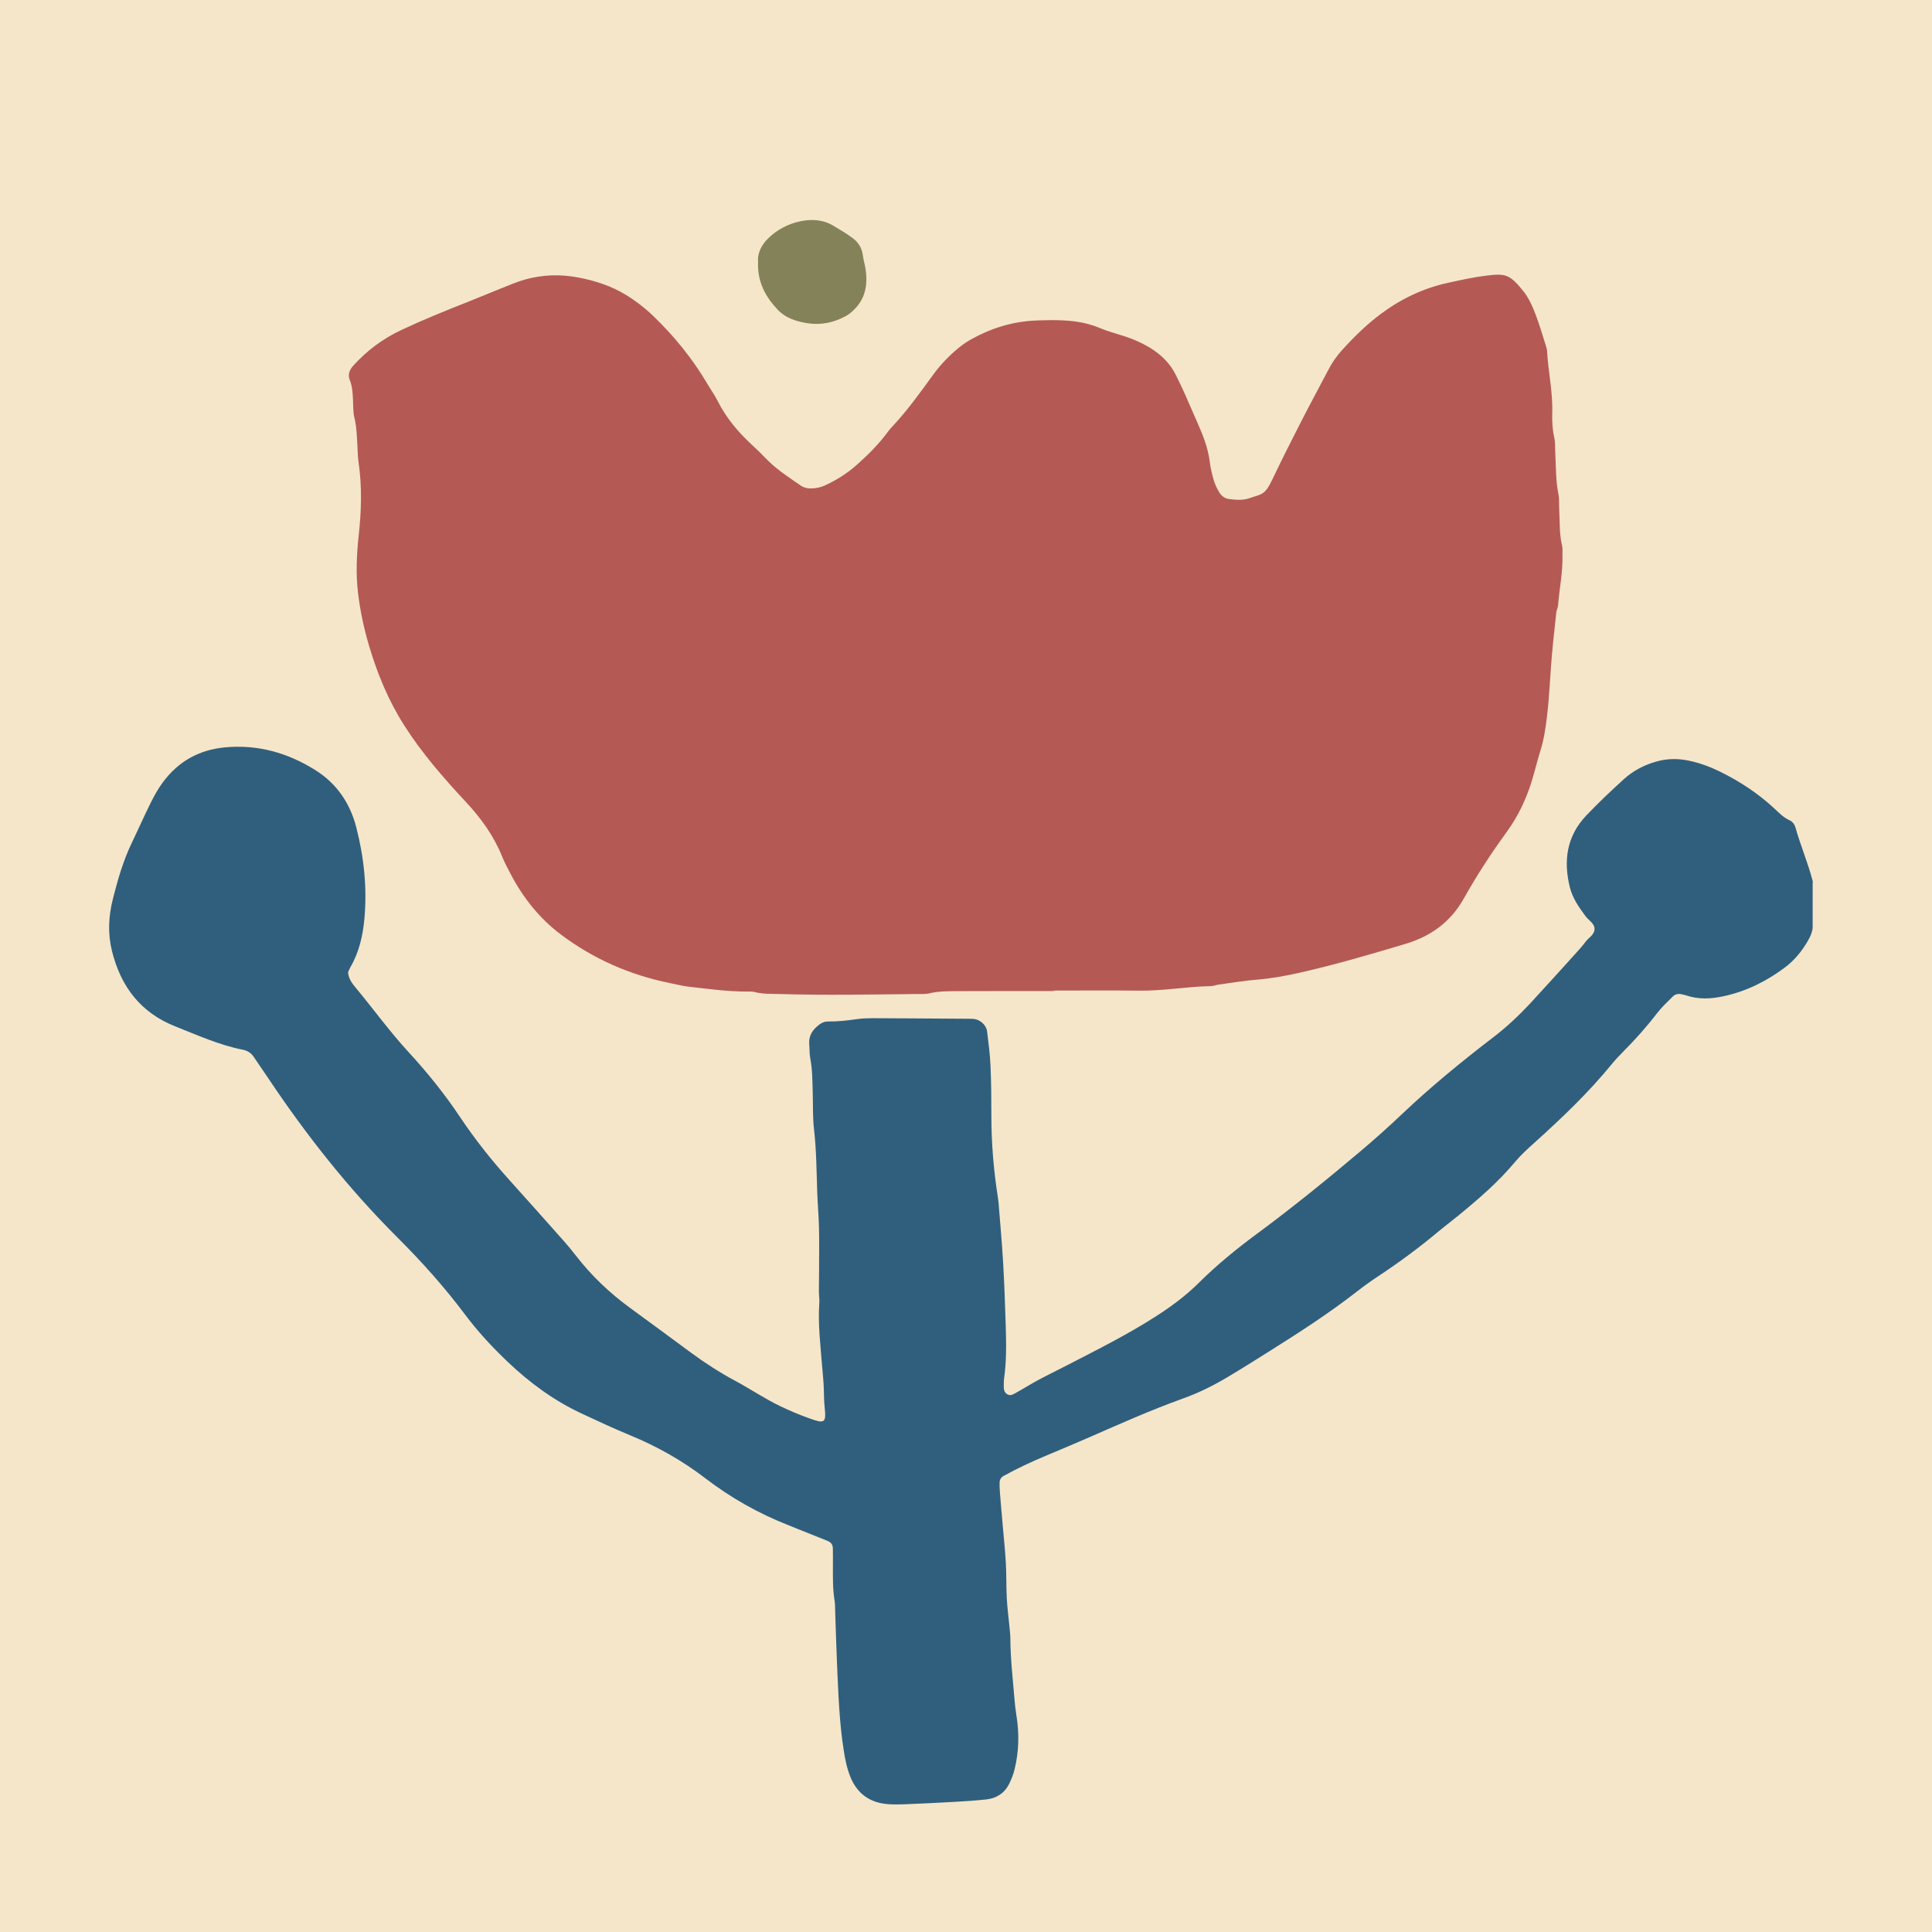
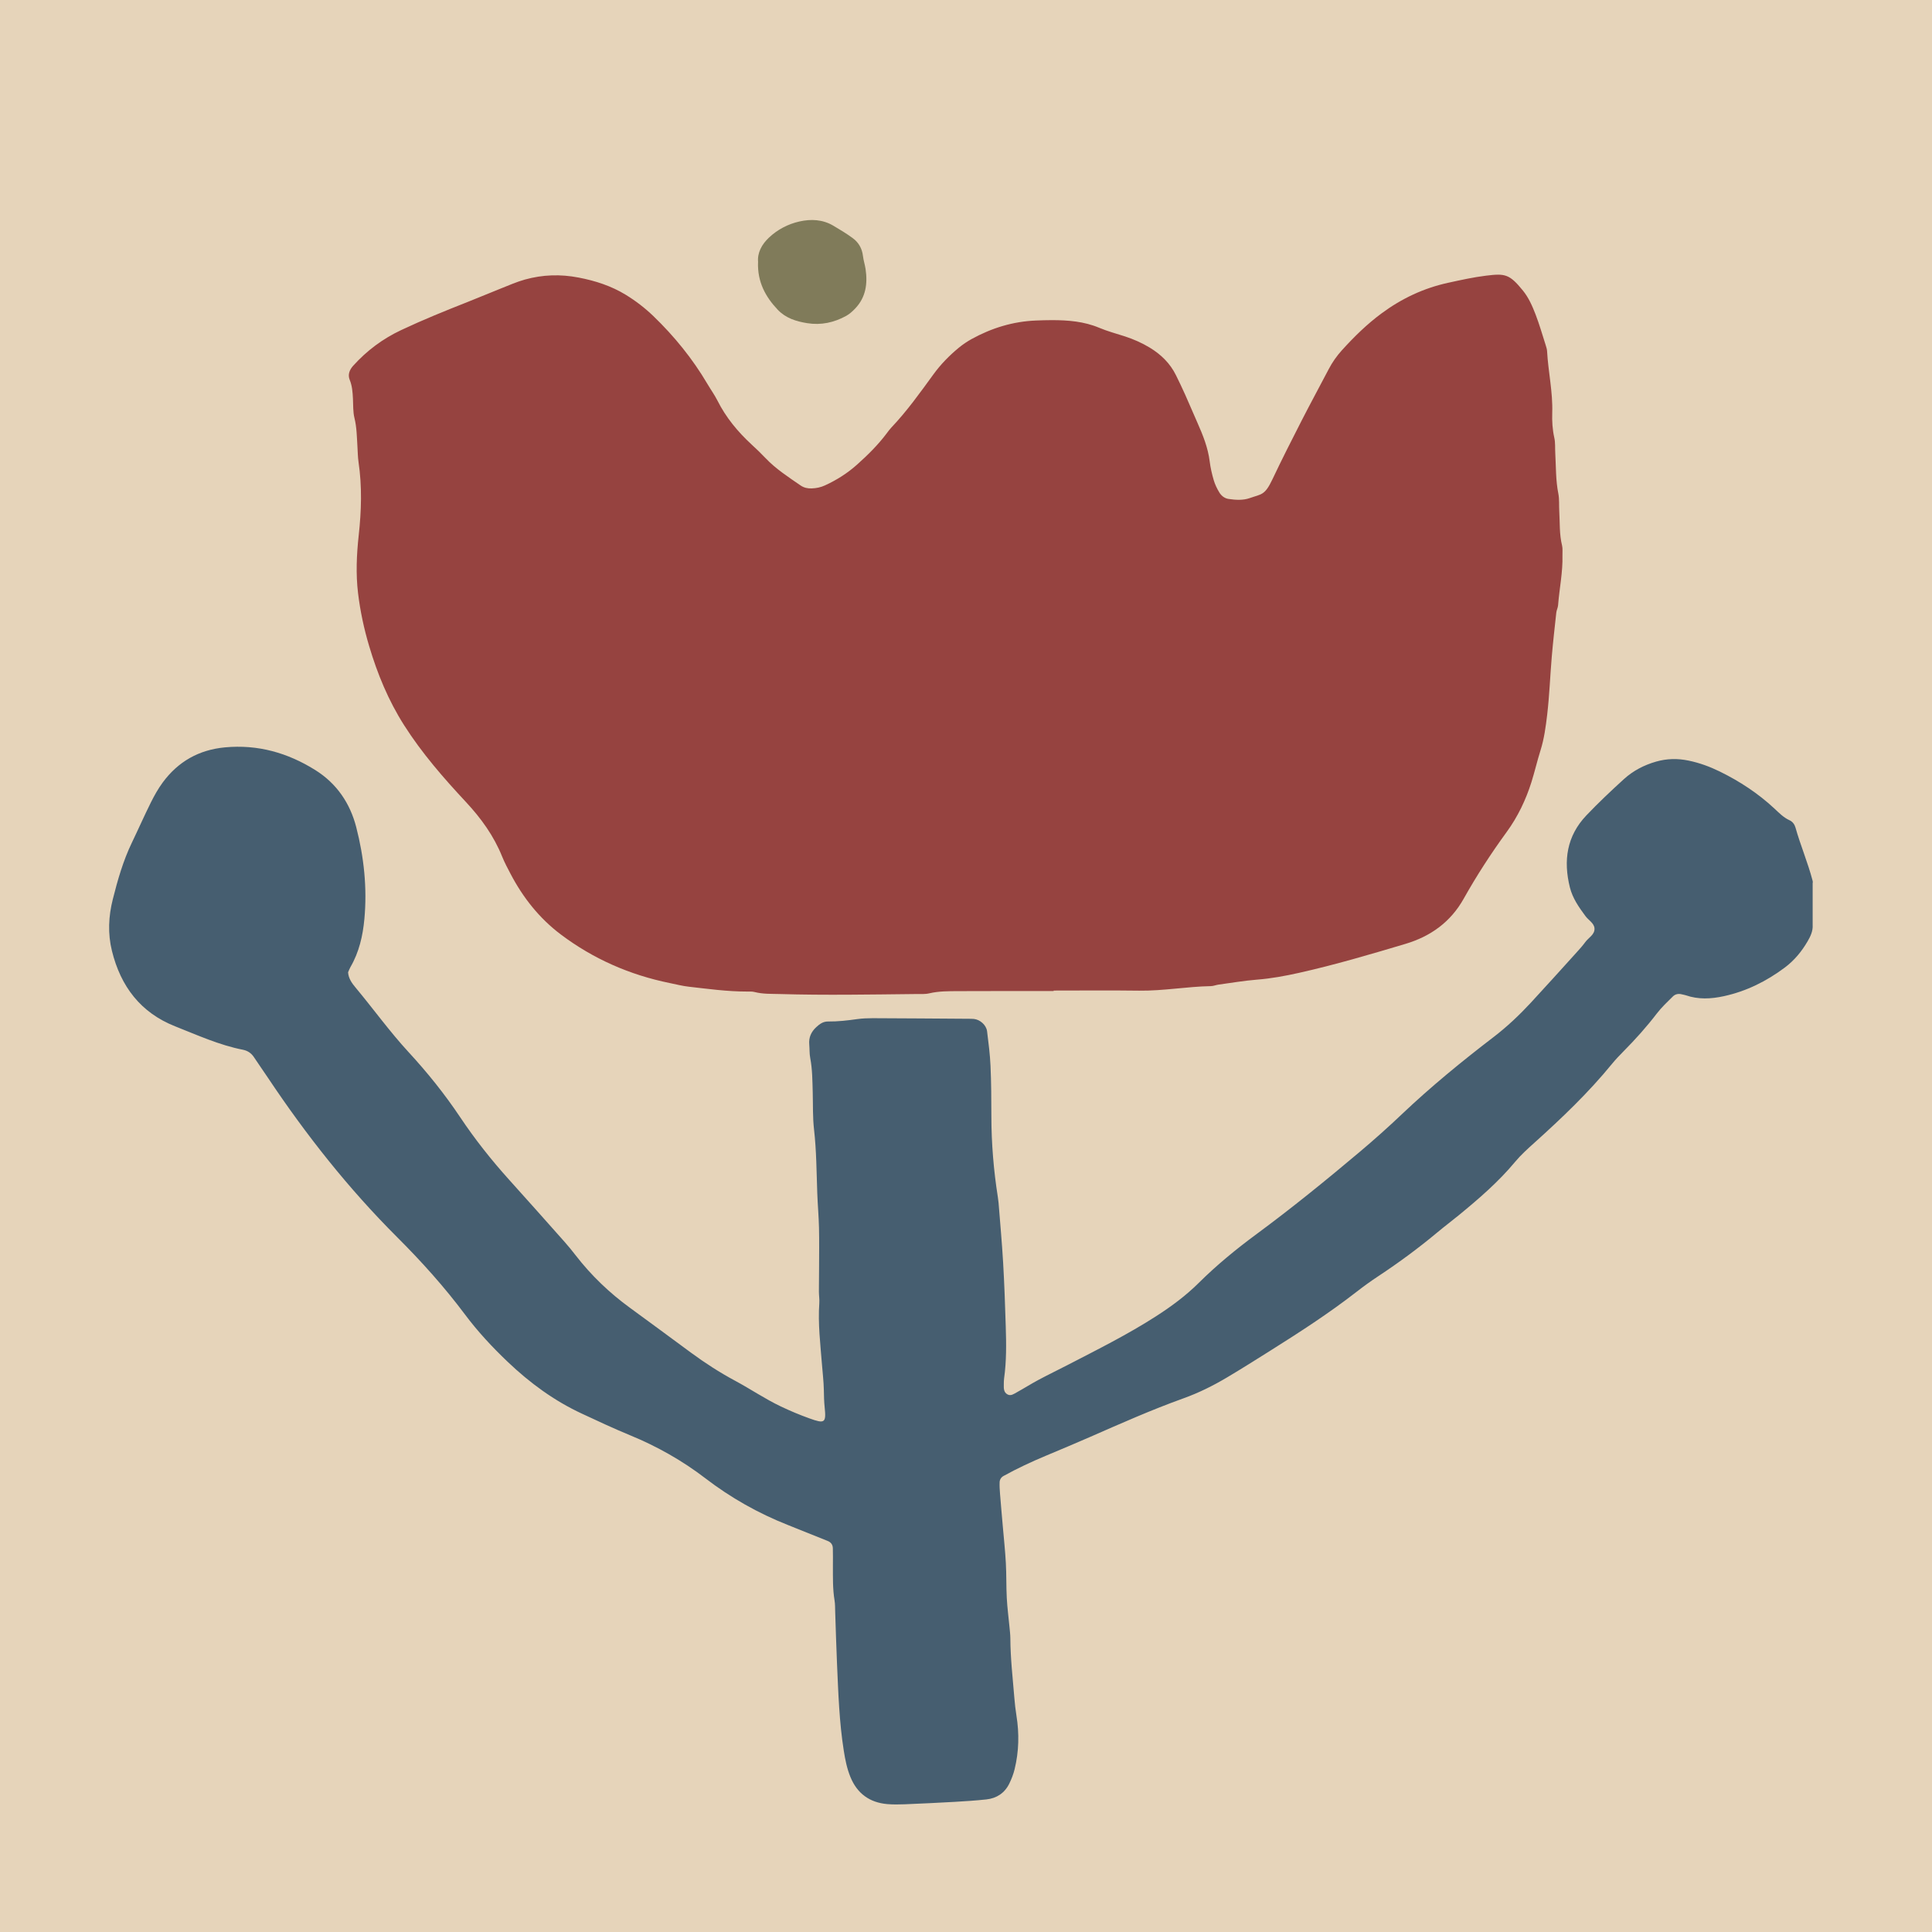
<svg xmlns="http://www.w3.org/2000/svg" width="200mm" height="200mm" viewBox="0 0 566.93 566.93">
  <g id="zone-1">
-     <rect x="0" y="0" width="566.93" height="566.93" fill="#f5e6ca" />
+     <rect x="0" y="0" width="566.93" height="566.93" fill="#e6d4ba" />
  </g>
  <g id="zone-6">
-     <path d="M531.91,259.01c0,4.13,0,8.27,0,12.4.12,1.79-.64,3.36-1.49,4.82-1.73,2.97-3.88,5.59-6.67,7.68-5.39,4.03-11.26,6.96-17.89,8.41-3.81.83-7.51,1.01-11.23-.28-.36-.12-.74-.16-1.11-.26-1-.27-1.94-.07-2.64.63-1.61,1.6-3.3,3.17-4.67,4.96-3,3.92-6.29,7.59-9.76,11.09-1.2,1.21-2.38,2.45-3.46,3.77-6.86,8.4-14.68,15.86-22.73,23.1-1.97,1.77-3.97,3.57-5.66,5.6-4.88,5.87-10.62,10.82-16.5,15.64-2.05,1.68-4.18,3.28-6.22,4.98-5.54,4.63-11.34,8.91-17.36,12.89-2.22,1.46-4.38,3.02-6.47,4.65-8.1,6.3-16.71,11.86-25.39,17.32-4.18,2.63-8.35,5.26-12.59,7.78-4.08,2.43-8.33,4.54-12.82,6.15-9.3,3.34-18.32,7.35-27.35,11.31-4.34,1.9-8.72,3.73-13.1,5.57-4.21,1.76-8.33,3.69-12.32,5.89-.71.39-1.12,1.07-1.15,1.84-.04,1.13.03,2.27.12,3.4.25,3.2.54,6.4.82,9.61.31,3.58.7,7.15.89,10.73.19,3.4.09,6.81.27,10.21.15,2.83.52,5.64.79,8.47.11,1.13.25,2.26.26,3.4.03,5.87.7,11.7,1.18,17.55.14,1.69.33,3.39.6,5.07.86,5.29.74,10.56-.53,15.77-.35,1.45-.91,2.89-1.57,4.24-1.36,2.76-3.69,4.3-6.73,4.63-3.02.32-6.06.53-9.1.7-4.94.28-9.88.52-14.82.72-1.71.07-3.43.09-5.13-.05-5.21-.45-8.85-3.11-10.83-7.95-1.01-2.46-1.53-5.06-1.94-7.67-1.34-8.43-1.61-16.94-1.99-25.45-.23-5.1-.36-10.21-.54-15.32-.04-1.13,0-2.28-.19-3.4-.56-3.38-.47-6.79-.48-10.19,0-1.7.04-3.41-.02-5.11-.03-1-.51-1.74-1.54-2.14-3.88-1.53-7.74-3.13-11.62-4.66-8.71-3.44-16.79-8-24.21-13.69-6.82-5.23-14.22-9.4-22.17-12.67-4.74-1.95-9.38-4.13-14.02-6.29-8.19-3.79-15.35-9.05-21.85-15.24-4.55-4.33-8.82-8.92-12.56-13.93-6.04-8.07-12.75-15.54-19.87-22.64-14.29-14.26-26.72-30-37.9-46.75-1.37-2.05-2.79-4.06-4.15-6.11-.78-1.18-1.87-1.88-3.22-2.15-6.95-1.37-13.36-4.29-19.88-6.87-10.16-4.02-15.98-11.72-18.55-22.13-1.26-5.11-1.01-10.13.25-15.15,1.43-5.68,3.04-11.31,5.6-16.63,1.89-3.92,3.64-7.91,5.58-11.8,1.01-2.02,2.13-4.03,3.47-5.85,4.51-6.12,10.59-9.58,18.24-10.3,9.67-.91,18.47,1.6,26.58,6.69,6.25,3.92,10.16,9.73,11.96,16.71,2.28,8.83,3.24,17.88,2.39,27.01-.46,4.91-1.55,9.7-4.08,14.05-.28.49-.47,1.03-.7,1.54.12,1.82,1.15,3.24,2.22,4.51,5.22,6.26,9.98,12.89,15.52,18.9,5.53,6,10.63,12.34,15.17,19.14,4.32,6.46,9.15,12.56,14.36,18.34,5.46,6.06,10.88,12.15,16.29,18.25,1.13,1.27,2.21,2.6,3.25,3.95,4.56,5.89,9.88,10.98,15.91,15.37,5.98,4.36,11.93,8.76,17.89,13.15,4.13,3.04,8.43,5.82,12.96,8.25,4.51,2.42,8.75,5.32,13.4,7.53,2.75,1.31,5.53,2.48,8.4,3.51,4.49,1.62,4.97,1.37,4.48-3.26-.18-1.69-.21-3.4-.24-5.1-.05-2.46-.35-4.9-.54-7.35-.47-6.02-1.22-12.04-.79-18.11.08-1.12-.12-2.26-.12-3.4,0-2.26.04-4.53.05-6.79.01-3.97.07-7.94-.02-11.91-.08-3.4-.39-6.8-.51-10.2-.22-6.24-.24-12.47-.95-18.69-.41-3.56-.28-7.18-.38-10.78-.1-3.4-.09-6.81-.74-10.18-.25-1.29-.16-2.64-.28-3.96-.18-2.04.55-3.68,2.04-5.06,1-.93,2.03-1.69,3.49-1.67,2.86.03,5.69-.3,8.52-.7,1.5-.21,3.04-.27,4.56-.27,9.32.03,18.64.11,27.97.17.57,0,1.14,0,1.71.05,1.82.17,3.66,1.79,3.89,3.62.42,3.38.86,6.76,1.01,10.16.22,4.91.24,9.84.25,14.76.01,7.96.66,15.87,1.9,23.73.09.56.16,1.12.21,1.69.46,5.84,1,11.68,1.34,17.54.36,6.23.58,12.47.77,18.71.16,5.11.23,10.22-.49,15.3-.08.56-.07,1.13-.08,1.7-.02,1.14-.08,2.36,1.12,2.99.96.5,1.82-.16,2.61-.59,2.16-1.19,4.25-2.52,6.42-3.68,2.84-1.52,5.75-2.92,8.61-4.4,8.77-4.54,17.61-8.94,25.92-14.29,4.49-2.88,8.76-6.05,12.54-9.8,5.27-5.23,10.99-9.91,16.95-14.31,10.39-7.67,20.41-15.81,30.27-24.12,4.21-3.55,8.32-7.21,12.31-11,8.54-8.11,17.65-15.56,27-22.72,3.94-3.02,7.51-6.4,10.87-10.02,4.51-4.87,8.95-9.81,13.4-14.73.89-.98,1.79-1.97,2.57-3.04.97-1.35,2.88-2.25,2.74-4.1-.12-1.52-1.76-2.37-2.65-3.58-1.92-2.6-3.77-5.21-4.57-8.42-1.96-7.86-.92-15.07,4.82-21.11,3.53-3.71,7.26-7.23,11.05-10.68,2.69-2.44,5.87-4.1,9.42-5.12,3.21-.92,6.38-.96,9.58-.29,3.17.66,6.21,1.77,9.12,3.2,5.83,2.86,11.21,6.39,15.98,10.82,1.39,1.29,2.69,2.66,4.47,3.47.92.41,1.51,1.26,1.76,2.15,1.48,5.27,3.65,10.32,5.03,15.62.05.18.04.38.06.56" fill="#305f7d" />
+     <path d="M531.91,259.01c0,4.13,0,8.27,0,12.4.12,1.79-.64,3.36-1.49,4.82-1.73,2.97-3.88,5.59-6.67,7.68-5.39,4.03-11.26,6.96-17.89,8.41-3.81.83-7.51,1.01-11.23-.28-.36-.12-.74-.16-1.11-.26-1-.27-1.94-.07-2.64.63-1.61,1.6-3.3,3.17-4.67,4.96-3,3.92-6.29,7.59-9.76,11.09-1.2,1.21-2.38,2.45-3.46,3.77-6.86,8.4-14.68,15.86-22.73,23.1-1.97,1.77-3.97,3.57-5.66,5.6-4.88,5.87-10.62,10.82-16.5,15.64-2.05,1.68-4.18,3.28-6.22,4.98-5.54,4.63-11.34,8.91-17.36,12.89-2.22,1.46-4.38,3.02-6.47,4.65-8.1,6.3-16.71,11.86-25.39,17.32-4.18,2.63-8.35,5.26-12.59,7.78-4.08,2.43-8.33,4.54-12.82,6.15-9.3,3.34-18.32,7.35-27.35,11.31-4.34,1.9-8.72,3.73-13.1,5.57-4.21,1.76-8.33,3.69-12.32,5.89-.71.39-1.12,1.07-1.15,1.84-.04,1.13.03,2.27.12,3.4.25,3.2.54,6.4.82,9.61.31,3.58.7,7.15.89,10.73.19,3.4.09,6.81.27,10.21.15,2.83.52,5.64.79,8.47.11,1.13.25,2.26.26,3.4.03,5.87.7,11.7,1.18,17.55.14,1.69.33,3.39.6,5.07.86,5.29.74,10.56-.53,15.77-.35,1.45-.91,2.89-1.57,4.24-1.36,2.76-3.69,4.3-6.73,4.63-3.02.32-6.06.53-9.1.7-4.94.28-9.88.52-14.82.72-1.71.07-3.43.09-5.13-.05-5.21-.45-8.85-3.11-10.83-7.95-1.01-2.46-1.53-5.06-1.94-7.67-1.34-8.43-1.61-16.94-1.99-25.45-.23-5.1-.36-10.21-.54-15.32-.04-1.13,0-2.28-.19-3.4-.56-3.38-.47-6.79-.48-10.19,0-1.7.04-3.41-.02-5.11-.03-1-.51-1.74-1.54-2.14-3.88-1.53-7.74-3.13-11.62-4.66-8.71-3.44-16.79-8-24.21-13.69-6.82-5.23-14.22-9.4-22.17-12.67-4.74-1.95-9.38-4.13-14.02-6.29-8.19-3.79-15.35-9.05-21.85-15.24-4.55-4.33-8.82-8.92-12.56-13.93-6.04-8.07-12.75-15.54-19.87-22.64-14.29-14.26-26.72-30-37.9-46.75-1.37-2.05-2.79-4.06-4.15-6.11-.78-1.18-1.87-1.88-3.22-2.15-6.95-1.37-13.36-4.29-19.88-6.87-10.16-4.02-15.98-11.72-18.55-22.13-1.26-5.11-1.01-10.13.25-15.15,1.43-5.68,3.04-11.31,5.6-16.63,1.89-3.92,3.64-7.91,5.58-11.8,1.01-2.02,2.13-4.03,3.47-5.85,4.51-6.12,10.59-9.58,18.24-10.3,9.67-.91,18.47,1.6,26.58,6.69,6.25,3.92,10.16,9.73,11.96,16.71,2.28,8.83,3.24,17.88,2.39,27.01-.46,4.91-1.55,9.7-4.08,14.05-.28.49-.47,1.03-.7,1.54.12,1.82,1.15,3.24,2.22,4.51,5.22,6.26,9.98,12.89,15.52,18.9,5.53,6,10.63,12.34,15.17,19.14,4.32,6.46,9.15,12.56,14.36,18.34,5.46,6.06,10.88,12.15,16.29,18.25,1.13,1.27,2.21,2.6,3.25,3.95,4.56,5.89,9.88,10.98,15.91,15.37,5.98,4.36,11.93,8.76,17.89,13.15,4.13,3.04,8.43,5.82,12.96,8.25,4.51,2.42,8.75,5.32,13.4,7.53,2.75,1.31,5.53,2.48,8.4,3.51,4.49,1.62,4.97,1.37,4.48-3.26-.18-1.69-.21-3.4-.24-5.1-.05-2.46-.35-4.9-.54-7.35-.47-6.02-1.22-12.04-.79-18.11.08-1.12-.12-2.26-.12-3.4,0-2.26.04-4.53.05-6.79.01-3.97.07-7.94-.02-11.91-.08-3.4-.39-6.8-.51-10.2-.22-6.24-.24-12.47-.95-18.69-.41-3.56-.28-7.18-.38-10.78-.1-3.4-.09-6.81-.74-10.18-.25-1.29-.16-2.64-.28-3.96-.18-2.04.55-3.68,2.04-5.06,1-.93,2.03-1.69,3.49-1.67,2.86.03,5.69-.3,8.52-.7,1.5-.21,3.04-.27,4.56-.27,9.32.03,18.64.11,27.97.17.57,0,1.14,0,1.71.05,1.82.17,3.66,1.79,3.89,3.62.42,3.38.86,6.76,1.01,10.16.22,4.91.24,9.84.25,14.76.01,7.96.66,15.87,1.9,23.73.09.56.16,1.12.21,1.69.46,5.84,1,11.68,1.34,17.54.36,6.23.58,12.47.77,18.71.16,5.11.23,10.22-.49,15.3-.08.56-.07,1.13-.08,1.7-.02,1.14-.08,2.36,1.12,2.99.96.5,1.82-.16,2.61-.59,2.16-1.19,4.25-2.52,6.42-3.68,2.84-1.52,5.75-2.92,8.61-4.4,8.77-4.54,17.61-8.94,25.92-14.29,4.49-2.88,8.76-6.05,12.54-9.8,5.27-5.23,10.99-9.91,16.95-14.31,10.39-7.67,20.41-15.81,30.27-24.12,4.21-3.55,8.32-7.21,12.31-11,8.54-8.11,17.65-15.56,27-22.72,3.94-3.02,7.51-6.4,10.87-10.02,4.51-4.87,8.95-9.81,13.4-14.73.89-.98,1.79-1.97,2.57-3.04.97-1.35,2.88-2.25,2.74-4.1-.12-1.52-1.76-2.37-2.65-3.58-1.92-2.6-3.77-5.21-4.57-8.42-1.96-7.86-.92-15.07,4.82-21.11,3.53-3.71,7.26-7.23,11.05-10.68,2.69-2.44,5.87-4.1,9.42-5.12,3.21-.92,6.38-.96,9.58-.29,3.17.66,6.21,1.77,9.12,3.2,5.83,2.86,11.21,6.39,15.98,10.82,1.39,1.29,2.69,2.66,4.47,3.47.92.41,1.51,1.26,1.76,2.15,1.48,5.27,3.65,10.32,5.03,15.62.05.18.04.38.06.56" fill="#465e70" />
  </g>
  <g id="zone-5">
-     <path d="M222.46,76.95c-.27-2.77,1.07-5.23,3.2-7.24,2.52-2.37,5.57-3.96,8.93-4.72,3.39-.76,6.8-.61,9.91,1.22,1.95,1.15,3.9,2.32,5.72,3.66,1.73,1.27,2.75,3.04,3.01,5.24.15,1.3.58,2.56.77,3.86.63,4.28.08,8.29-3.06,11.57-.77.81-1.64,1.6-2.61,2.14-3.57,1.97-7.38,2.81-11.48,2.15-3.25-.52-6.3-1.49-8.61-3.92-3.62-3.81-6.01-8.2-5.8-13.96" fill="#848258" />
+     <path d="M222.46,76.95c-.27-2.77,1.07-5.23,3.2-7.24,2.52-2.37,5.57-3.96,8.93-4.72,3.39-.76,6.8-.61,9.91,1.22,1.95,1.15,3.9,2.32,5.72,3.66,1.73,1.27,2.75,3.04,3.01,5.24.15,1.3.58,2.56.77,3.86.63,4.28.08,8.29-3.06,11.57-.77.81-1.64,1.6-2.61,2.14-3.57,1.97-7.38,2.81-11.48,2.15-3.25-.52-6.3-1.49-8.61-3.92-3.62-3.81-6.01-8.2-5.8-13.96" fill="#807b5a" />
  </g>
  <g id="zone-3">
-     <path d="M309.2,290.82c-9.32,0-18.64-.03-27.97.02-2.84.02-5.7-.02-8.51.64-1.27.3-2.65.2-3.98.21-13.32.14-26.63.39-39.95,0-2.47-.07-4.94.04-7.37-.59-.72-.19-1.51-.14-2.27-.14-5.72.01-11.37-.78-17.03-1.42-1.88-.21-3.73-.69-5.58-1.07-11.72-2.38-22.43-7.08-31.95-14.24-6.3-4.73-11.12-10.83-14.77-17.8-.88-1.67-1.77-3.35-2.48-5.1-2.44-6.05-6.15-11.19-10.6-15.97-6.59-7.07-12.94-14.35-18.15-22.54-4.61-7.24-7.84-15.07-10.27-23.25-1.51-5.07-2.62-10.26-3.25-15.49-.68-5.63-.43-11.33.19-16.99.79-7.16,1.01-14.32-.05-21.48-.22-1.49-.22-3.01-.32-4.52-.18-2.82-.19-5.65-.88-8.44-.45-1.81-.34-3.76-.44-5.65-.1-1.89-.21-3.73-.95-5.54-.61-1.5-.09-2.91,1.04-4.16,3.99-4.41,8.64-7.89,14.06-10.44,6.35-2.99,12.85-5.63,19.38-8.2,3.35-1.32,6.66-2.73,10.01-4.06,2.29-.91,4.56-1.91,6.93-2.57,5.19-1.44,10.38-1.62,15.76-.58,4.93.95,9.56,2.45,13.8,5.04,2.91,1.78,5.63,3.86,8.1,6.24,6.18,5.95,11.54,12.55,15.89,19.94.96,1.63,2.08,3.18,2.93,4.86,2.5,4.98,5.98,9.18,10.06,12.94,1.4,1.28,2.77,2.6,4.07,3.97,3.03,3.19,6.71,5.55,10.3,8.03.99.68,2.08.89,3.24.85,1.34-.05,2.62-.3,3.86-.87,3.48-1.59,6.67-3.62,9.51-6.17,3.12-2.79,6.08-5.72,8.6-9.07.45-.61.9-1.22,1.42-1.77,4.58-4.83,8.43-10.23,12.33-15.59,2.13-2.93,4.65-5.51,7.44-7.81,1.17-.96,2.44-1.82,3.76-2.55,5.9-3.25,12.19-5.18,18.96-5.44,1.52-.06,3.04-.11,4.56-.11,4.77,0,9.47.37,13.96,2.26,2.44,1.03,5.02,1.7,7.54,2.52,2.53.83,4.96,1.9,7.24,3.28,3.32,2.01,6,4.62,7.72,8.13.92,1.87,1.82,3.74,2.67,5.64,1.24,2.76,2.4,5.55,3.63,8.31,1.61,3.63,3.08,7.3,3.58,11.29.23,1.87.66,3.72,1.19,5.53.37,1.25.95,2.47,1.63,3.59.59.98,1.54,1.75,2.72,1.92,2.08.31,4.23.45,6.22-.25,3.46-1.23,4.39-.73,6.65-5.5,2.75-5.81,5.66-11.54,8.59-17.27,2.58-5.05,5.3-10.03,7.92-15.05,1.06-2.03,2.35-3.87,3.89-5.57,3.57-3.94,7.33-7.64,11.65-10.83,5.89-4.35,12.34-7.39,19.48-8.95,3.7-.81,7.42-1.64,11.17-2.1,5.53-.67,6.83-.53,10.81,4.38,1.69,2.08,2.76,4.54,3.71,7,1.15,2.99,2.03,6.08,3.01,9.14.17.54.34,1.1.37,1.65.33,6.04,1.71,11.98,1.51,18.07-.08,2.45.06,4.89.61,7.33.33,1.45.19,3.01.28,4.52.23,3.96.11,7.93.9,11.86.33,1.65.17,3.4.27,5.1.2,3.39,0,6.81.83,10.16.22.9.08,1.88.11,2.83.14,4.94-.91,9.77-1.28,14.66-.06.74-.45,1.45-.53,2.2-.47,4.32-.96,8.63-1.33,12.96-.48,5.65-.68,11.32-1.34,16.95-.42,3.54-.89,7.11-1.98,10.55-.96,3.06-1.68,6.19-2.64,9.25-1.66,5.26-4.03,10.2-7.29,14.67-4.58,6.28-8.8,12.79-12.6,19.56-3.83,6.83-9.7,11.04-17.07,13.24-10.35,3.09-20.71,6.15-31.26,8.51-4.07.91-8.16,1.66-12.34,1.99-3.77.3-7.52.95-11.28,1.46-.75.1-1.48.43-2.23.44-7.03.13-13.98,1.42-21.04,1.33-8.37-.11-16.74-.03-25.11-.03v.14Z" fill="#b55955" />
+     <path d="M309.2,290.82c-9.32,0-18.64-.03-27.97.02-2.84.02-5.7-.02-8.51.64-1.27.3-2.65.2-3.98.21-13.32.14-26.63.39-39.95,0-2.47-.07-4.94.04-7.37-.59-.72-.19-1.51-.14-2.27-.14-5.72.01-11.37-.78-17.03-1.42-1.88-.21-3.73-.69-5.58-1.07-11.72-2.38-22.43-7.08-31.95-14.24-6.3-4.73-11.12-10.83-14.77-17.8-.88-1.67-1.77-3.35-2.48-5.1-2.44-6.05-6.15-11.19-10.6-15.97-6.59-7.07-12.94-14.35-18.15-22.54-4.61-7.24-7.84-15.07-10.27-23.25-1.51-5.07-2.62-10.26-3.25-15.49-.68-5.63-.43-11.33.19-16.99.79-7.16,1.01-14.32-.05-21.48-.22-1.49-.22-3.01-.32-4.52-.18-2.82-.19-5.65-.88-8.44-.45-1.81-.34-3.76-.44-5.65-.1-1.89-.21-3.73-.95-5.54-.61-1.5-.09-2.91,1.04-4.16,3.99-4.41,8.64-7.89,14.06-10.44,6.35-2.99,12.85-5.63,19.38-8.2,3.35-1.32,6.66-2.73,10.01-4.06,2.29-.91,4.56-1.91,6.93-2.57,5.19-1.44,10.38-1.62,15.76-.58,4.93.95,9.56,2.45,13.8,5.04,2.91,1.78,5.63,3.86,8.1,6.24,6.18,5.95,11.54,12.55,15.89,19.94.96,1.63,2.08,3.18,2.93,4.86,2.5,4.98,5.98,9.18,10.06,12.94,1.4,1.28,2.77,2.6,4.07,3.97,3.03,3.19,6.71,5.55,10.3,8.03.99.68,2.08.89,3.24.85,1.34-.05,2.62-.3,3.86-.87,3.48-1.59,6.67-3.62,9.51-6.17,3.12-2.79,6.08-5.72,8.6-9.07.45-.61.9-1.22,1.42-1.77,4.58-4.83,8.43-10.23,12.33-15.59,2.13-2.93,4.65-5.51,7.44-7.81,1.17-.96,2.44-1.82,3.76-2.55,5.9-3.25,12.19-5.18,18.96-5.44,1.52-.06,3.04-.11,4.56-.11,4.77,0,9.47.37,13.96,2.26,2.44,1.03,5.02,1.7,7.54,2.52,2.53.83,4.96,1.9,7.24,3.28,3.32,2.01,6,4.62,7.72,8.13.92,1.87,1.82,3.74,2.67,5.64,1.24,2.76,2.4,5.55,3.63,8.31,1.61,3.63,3.08,7.3,3.58,11.29.23,1.87.66,3.72,1.19,5.53.37,1.25.95,2.47,1.63,3.59.59.98,1.54,1.75,2.72,1.92,2.08.31,4.23.45,6.22-.25,3.46-1.23,4.39-.73,6.65-5.5,2.75-5.81,5.66-11.54,8.59-17.27,2.58-5.05,5.3-10.03,7.92-15.05,1.06-2.03,2.35-3.87,3.89-5.57,3.57-3.94,7.33-7.64,11.65-10.83,5.89-4.35,12.34-7.39,19.48-8.95,3.7-.81,7.42-1.64,11.17-2.1,5.53-.67,6.83-.53,10.81,4.38,1.69,2.08,2.76,4.54,3.71,7,1.15,2.99,2.03,6.08,3.01,9.14.17.54.34,1.1.37,1.65.33,6.04,1.71,11.98,1.51,18.07-.08,2.45.06,4.89.61,7.33.33,1.45.19,3.01.28,4.52.23,3.96.11,7.93.9,11.86.33,1.65.17,3.4.27,5.1.2,3.39,0,6.81.83,10.16.22.9.08,1.88.11,2.83.14,4.94-.91,9.77-1.28,14.66-.06.74-.45,1.45-.53,2.2-.47,4.32-.96,8.63-1.33,12.96-.48,5.65-.68,11.32-1.34,16.95-.42,3.54-.89,7.11-1.98,10.55-.96,3.06-1.68,6.19-2.64,9.25-1.66,5.26-4.03,10.2-7.29,14.67-4.58,6.28-8.8,12.79-12.6,19.56-3.83,6.83-9.7,11.04-17.07,13.24-10.35,3.09-20.71,6.15-31.26,8.51-4.07.91-8.16,1.66-12.34,1.99-3.77.3-7.52.95-11.28,1.46-.75.1-1.48.43-2.23.44-7.03.13-13.98,1.42-21.04,1.33-8.37-.11-16.74-.03-25.11-.03v.14Z" fill="#964340" />
  </g>
</svg>
